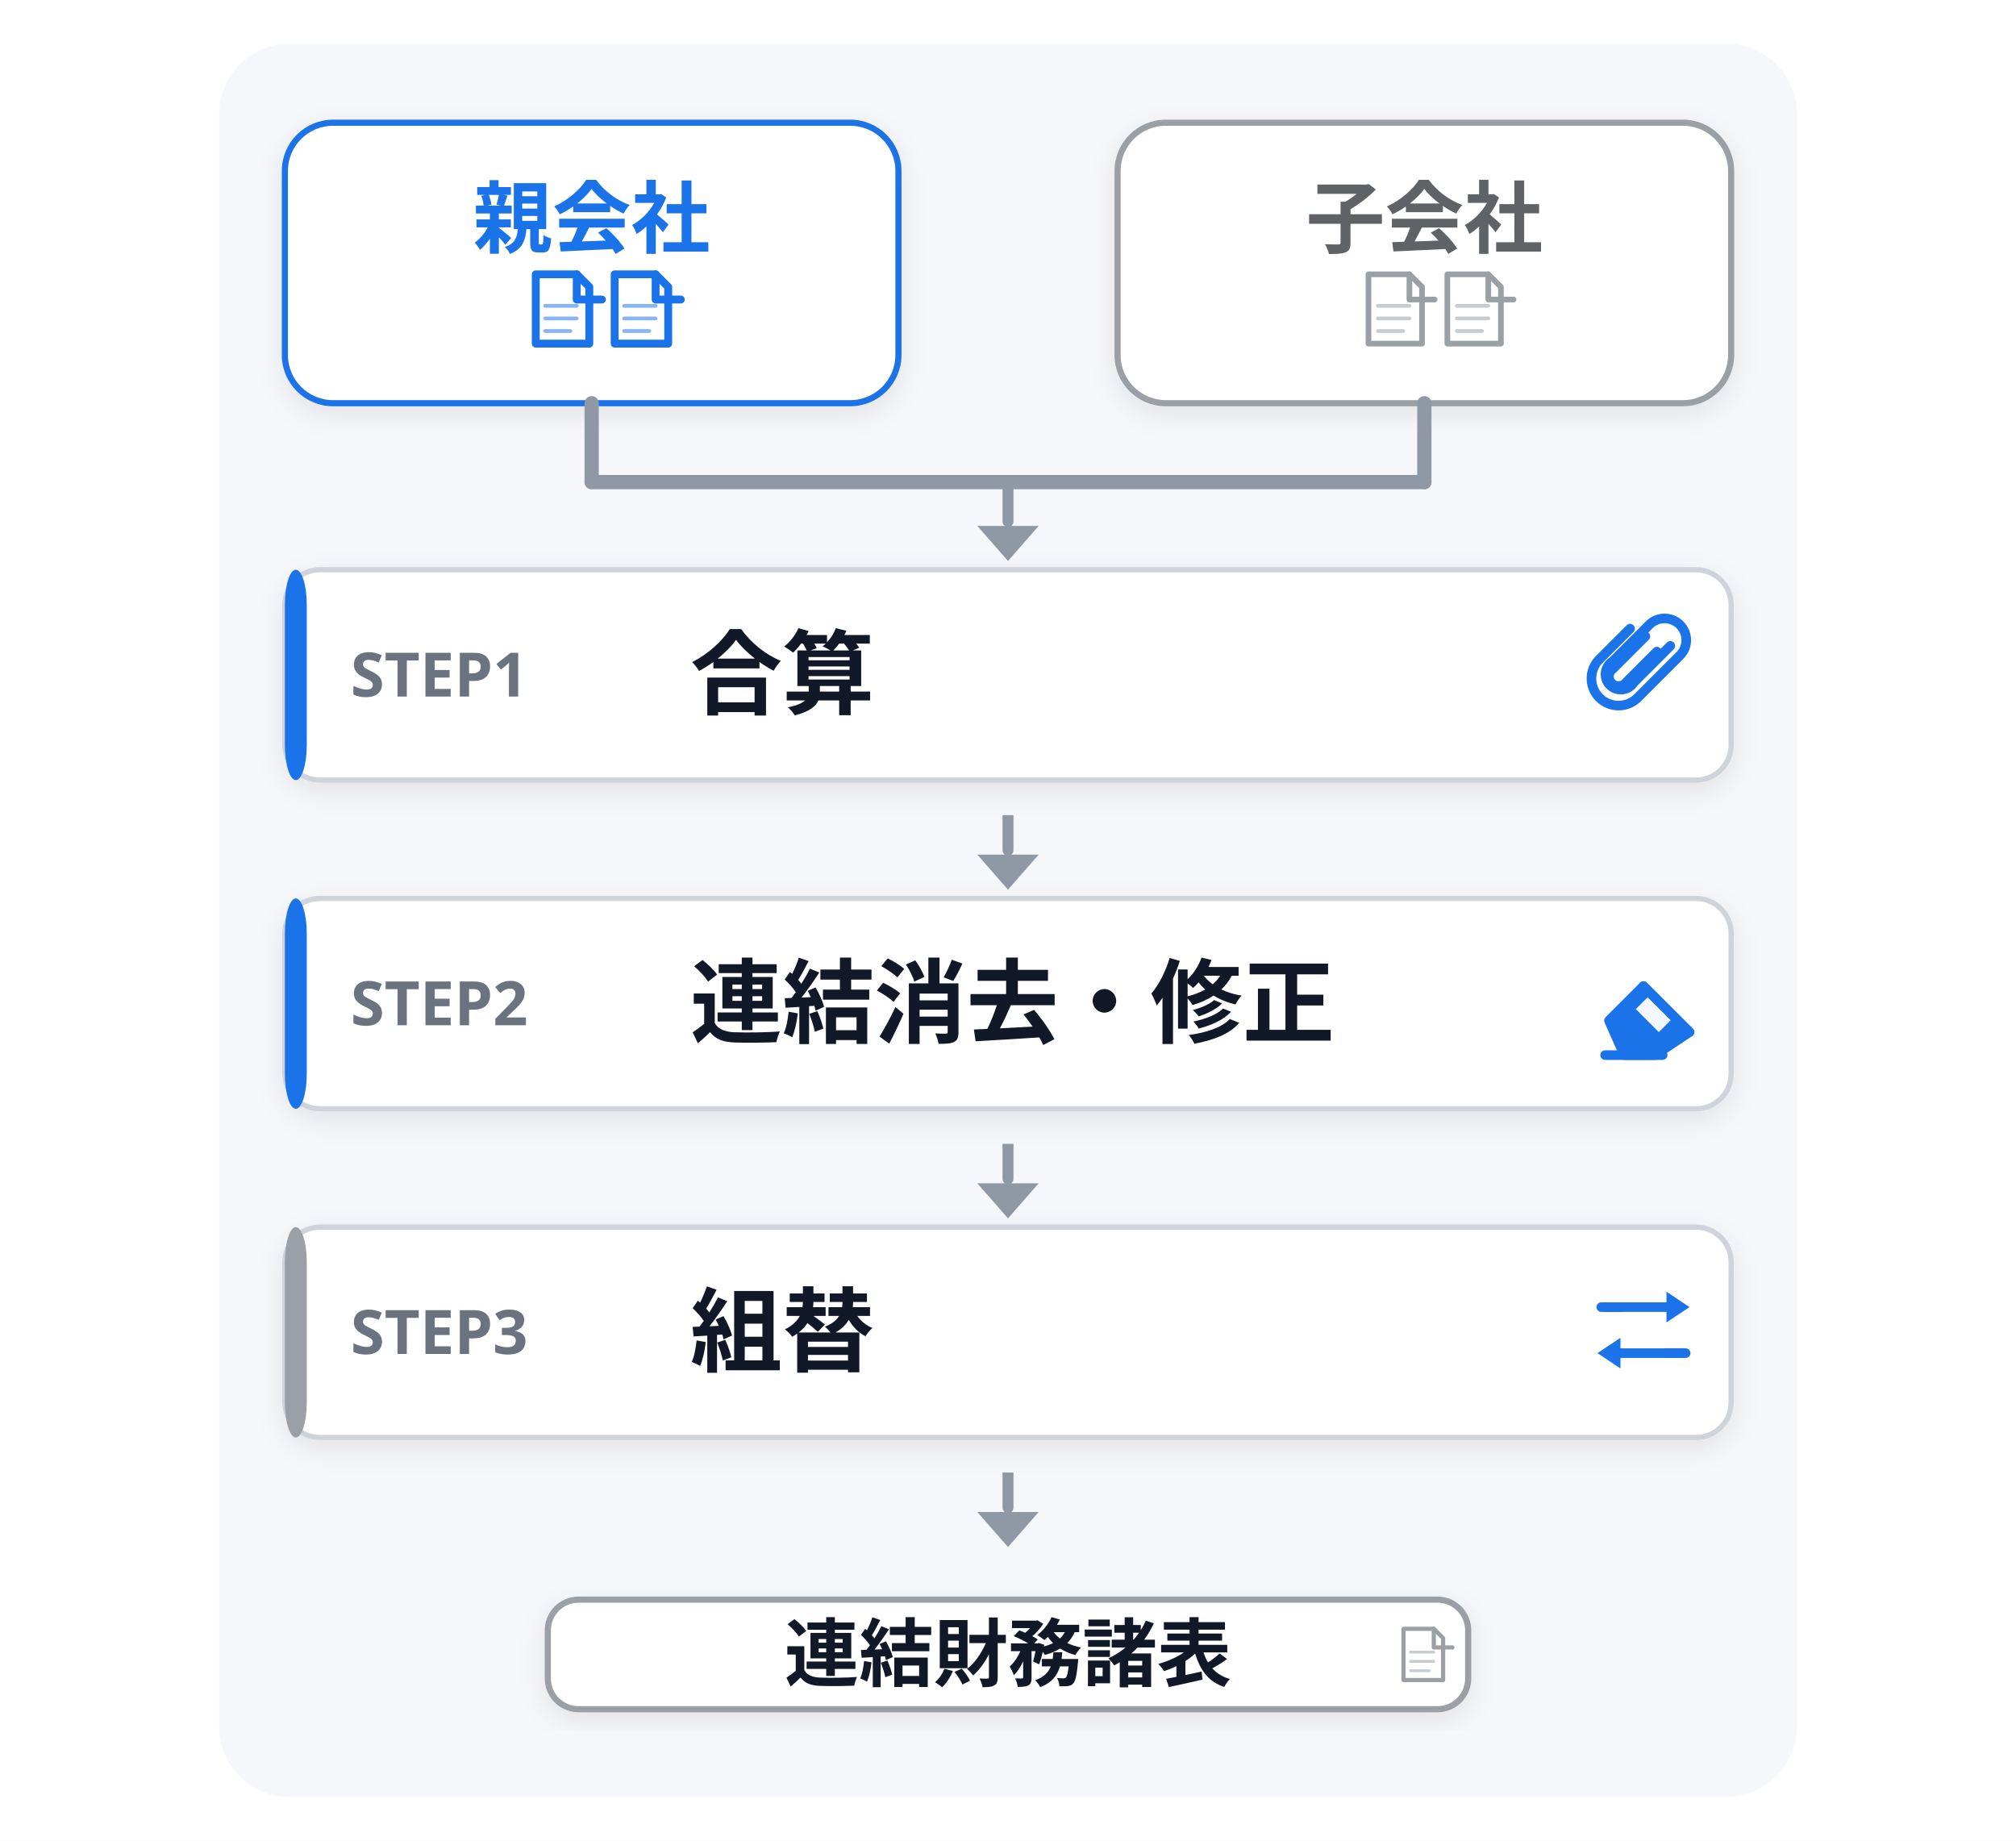
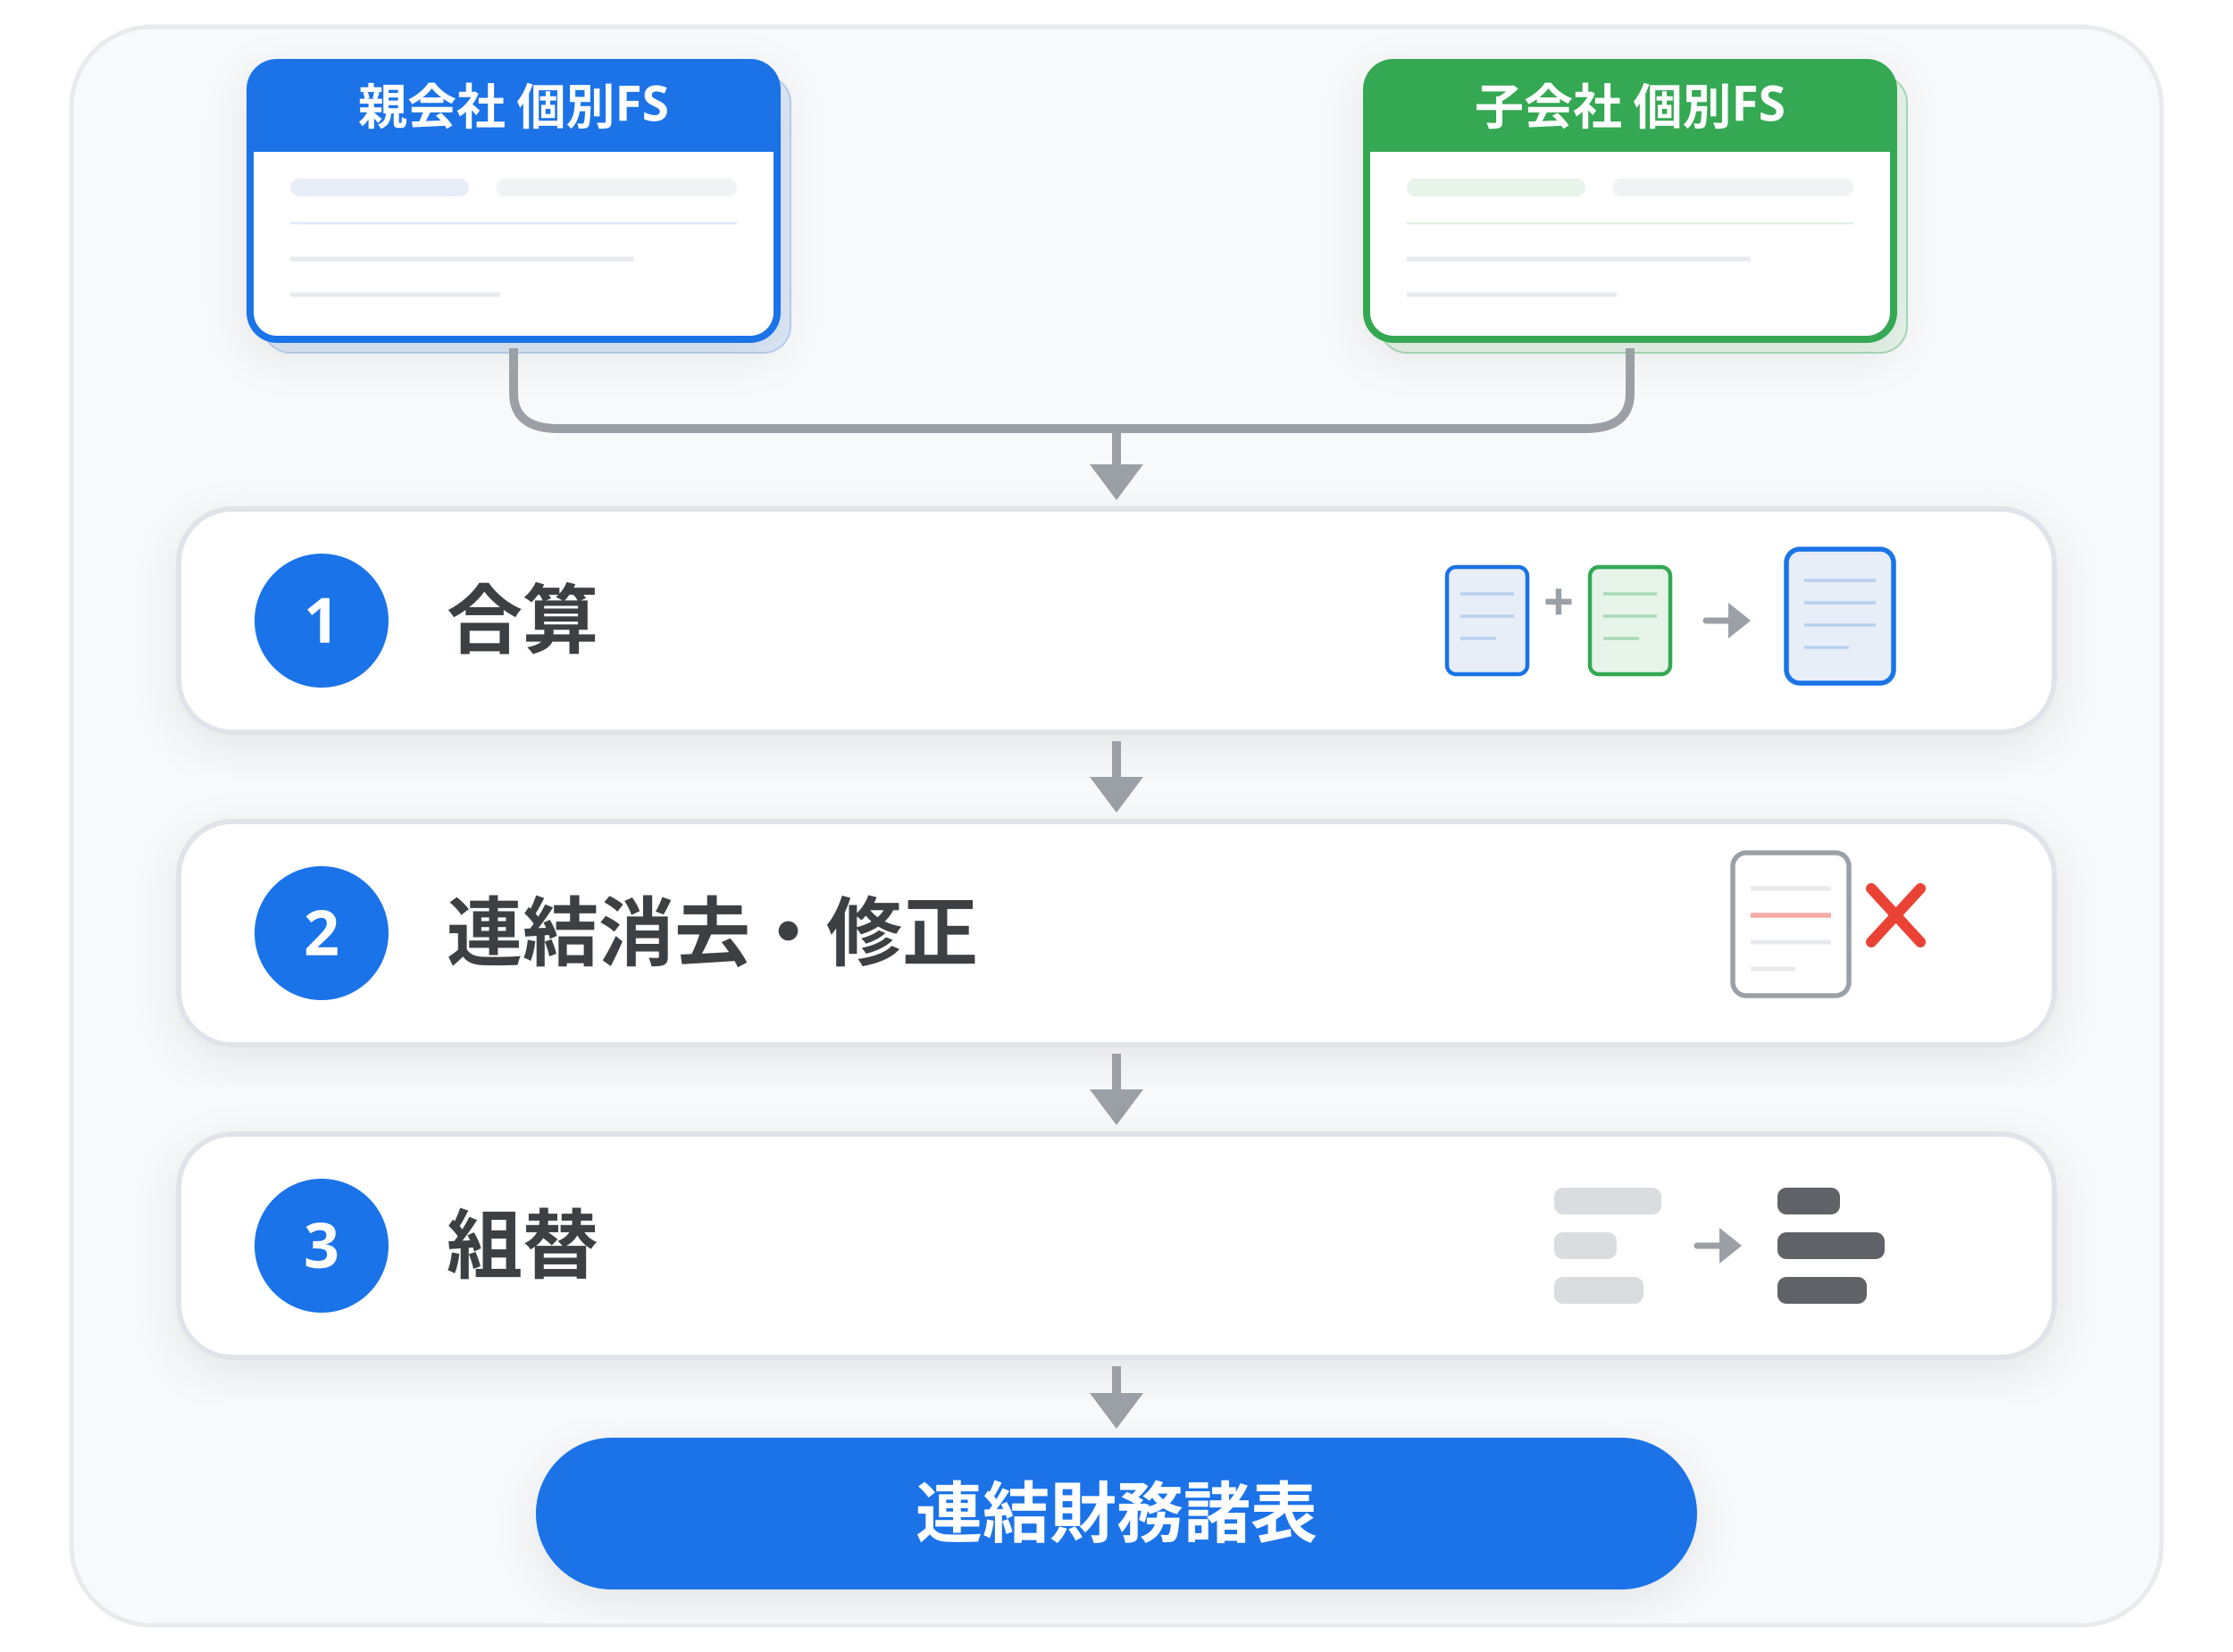
- <svg xmlns="http://www.w3.org/2000/svg" width="920" height="840" viewBox="0 0 920 840">
+ <svg xmlns="http://www.w3.org/2000/svg" width="500" height="370" viewBox="0 0 500 370">
  <defs>
    <style>
      .t { font-family: "Noto Sans JP", "Hiragino Sans", "Yu Gothic", "Meiryo", sans-serif; }
- 
-       .frame { fill: #f5f7fa; }
-       .box-parent { fill: #ffffff; stroke: #1a73e8; stroke-width: 2.8; }
-       .box-child { fill: #ffffff; stroke: #9aa0a6; stroke-width: 2.8; }
- 
-       .title { font-weight: 900; font-size: 36px; fill: #3c4043; }
-       .title-parent { fill: #1a73e8; }
-       .title-child { fill: #5f6368; }
- 
-       .card { fill: #ffffff; stroke: #cfd4dc; stroke-width: 2.4; }
-       .card-accent-blue { fill: #1a73e8; }
-       .card-accent-gray { fill: #9aa0a6; }
-       .step-tag { font-weight: 900; font-size: 28px; fill: #6b7280; }
-       .step-title { font-weight: 900; font-size: 42px; fill: #111827; }
- 
-       .result-card { fill: #ffffff; stroke: #9aa0a6; stroke-width: 2.8; }
-       .result-title { font-weight: 900; font-size: 34px; fill: #111827; }
- 
-       .flow { stroke: #8f99a6; stroke-width: 6.5; stroke-linecap: round; stroke-linejoin: round; fill: none; }
-       .arrow-line { stroke: #8f99a6; stroke-width: 5; stroke-linecap: round; stroke-linejoin: round; fill: none; }
-       .arrow-head { fill: #8f99a6; }
- 
-       .icon-blue { stroke: #1a73e8; stroke-width: 5; stroke-linecap: round; stroke-linejoin: round; fill: none; }
-       .icon-blue-fill { fill: #1a73e8; }
-       .icon-gray { stroke: #9aa0a6; stroke-width: 3.6; stroke-linecap: round; stroke-linejoin: round; fill: none; }
-       .icon-inner { stroke: #c7ccd1; stroke-width: 2.4; stroke-linecap: round; fill: none; }
-       .icon-inner-blue { stroke: #8ab4f8; stroke-width: 2.4; stroke-linecap: round; fill: none; }
    </style>
-     <filter id="softShadow" x="-20%" y="-20%" width="140%" height="140%">
-       <feDropShadow dx="0" dy="4" stdDeviation="6" flood-color="#202124" flood-opacity="0.08" />
+     <filter id="s" x="-20%" y="-20%" width="140%" height="140%">
+       <feDropShadow dx="0" dy="3" stdDeviation="5" flood-color="#202124" flood-opacity="0.08" />
    </filter>
-     <symbol id="arrowDown" viewBox="0 0 28 34">
-       <path class="arrow-line" d="M14 0v16" />
-       <polygon class="arrow-head" points="14,34 0,18 28,18" />
-     </symbol>
-     <symbol id="icon-doc-blue" viewBox="0 0 64 64">
-       <path class="icon-blue" d="M16 10h26l8 8v36H16z" />
-       <path class="icon-blue" d="M42 10v16h16" />
-       <path class="icon-inner-blue" d="M22 30h20" />
-       <path class="icon-inner-blue" d="M22 38h20" />
-       <path class="icon-inner-blue" d="M22 46h16" />
-     </symbol>
-     <symbol id="icon-doc-gray" viewBox="0 0 64 64">
-       <path class="icon-gray" d="M16 10h26l8 8v36H16z" />
-       <path class="icon-gray" d="M42 10v16h16" />
-       <path class="icon-inner" d="M22 30h20" />
-       <path class="icon-inner" d="M22 38h20" />
-       <path class="icon-inner" d="M22 46h16" />
-     </symbol>
-     <symbol id="icon-clip" viewBox="0 0 64 64">
-       <path class="icon-blue" d="M46 18L27 37a8 8 0 1 1-11-11l19-19a11 11 0 1 1 16 16L29 45a14 14 0 1 1-20-20l16-16" />
-       <path class="icon-blue" d="M39 21L23 37a5 5 0 1 1-7-7l17-17" />
-     </symbol>
-     <symbol id="icon-eraser" viewBox="0 0 64 64">
-       <polygon class="icon-blue-fill" points="14,42 32,24 56,48 38,60 22,60" />
-       <polygon points="28,36 38,26 50,38 40,48" fill="#ffffff" opacity="0.95" />
-       <polygon class="icon-blue" points="14,42 32,24 56,48 38,60 22,60" />
-       <path class="icon-blue" d="M32 24l24 24" />
-       <path class="icon-blue" d="M12 60h30" />
-     </symbol>
-     <symbol id="icon-swap" viewBox="0 0 64 64">
-       <path class="icon-blue" d="M10 20h34" />
-       <polygon class="icon-blue-fill" points="44,12 56,20 44,28" />
-       <path class="icon-blue" d="M54 44H20" />
-       <polygon class="icon-blue-fill" points="20,36 8,44 20,52" />
-       <path class="icon-blue" d="M12 20h8" />
-       <path class="icon-blue" d="M44 44h8" />
-     </symbol>
  </defs>
-   <rect x="0" y="0" width="920" height="840" fill="#ffffff" />
-   <rect class="frame" x="100" y="20" width="720" height="800" rx="32" />
-   <g>
-     <rect class="box-parent" x="130" y="56" width="280" height="128" rx="22" filter="url(#softShadow)" />
-     <rect class="box-child" x="510" y="56" width="280" height="128" rx="22" filter="url(#softShadow)" />
-     <text class="t title title-parent" x="270" y="100" text-anchor="middle" dominant-baseline="middle">親会社</text>
-     <text class="t title title-child" x="650" y="100" text-anchor="middle" dominant-baseline="middle">子会社</text>
-     <use href="#icon-doc-blue" x="233" y="118" width="46" height="46" />
-     <use href="#icon-doc-blue" x="269" y="118" width="46" height="46" />
-     <use href="#icon-doc-gray" x="613" y="118" width="46" height="46" />
-     <use href="#icon-doc-gray" x="649" y="118" width="46" height="46" />
+   <rect width="500" height="370" fill="#ffffff" />
+   <rect x="16" y="6" width="468" height="358" rx="18" fill="#f8f9fa" stroke="#e8eaed" stroke-width="1" />
+   <g transform="translate(56, 14)">
+     <rect x="3" y="3" width="118" height="62" rx="6" fill="#dce8f8" stroke="#b8d0f0" stroke-width="0.4" />
+     <g filter="url(#s)">
+       <rect width="118" height="62" rx="6" fill="#fff" stroke="#1a73e8" stroke-width="1.6" />
+       <rect width="118" height="20" rx="6" fill="#1a73e8" />
+       <rect y="12" width="118" height="8" fill="#1a73e8" />
+       <text class="t" x="59" y="10" text-anchor="middle" dominant-baseline="middle" font-size="11" font-weight="800" fill="#fff">親会社 個別FS</text>
+       <rect x="9" y="26" width="40" height="4" rx="2" fill="#e8eef8" />
+       <rect x="55" y="26" width="54" height="4" rx="2" fill="#f1f3f4" />
+       <line x1="9" y1="36" x2="109" y2="36" stroke="#1a73e8" stroke-width="0.5" opacity="0.15" />
+       <line x1="9" y1="44" x2="86" y2="44" stroke="#e8eaed" stroke-width="1" />
+       <line x1="9" y1="52" x2="56" y2="52" stroke="#e8eaed" stroke-width="1" />
+     </g>
  </g>
-   <path class="flow" d="M270 184V220" />
-   <path class="flow" d="M650 184V220" />
-   <path class="flow" d="M270 220H650" />
-   <use href="#arrowDown" x="446" y="222" width="28" height="34" />
-   <g>
-     <rect class="card" x="130" y="260" width="660" height="96" rx="16" filter="url(#softShadow)" />
-     <rect class="card-accent-blue" x="130" y="260" width="10" height="96" rx="16" />
-     <text class="t step-tag" x="160" y="308" dominant-baseline="middle">STEP1</text>
-     <text class="t step-title" x="315" y="308" dominant-baseline="middle">合算</text>
-     <use href="#icon-clip" x="722" y="279" width="56" height="56" />
+   <g transform="translate(306, 14)">
+     <rect x="3" y="3" width="118" height="62" rx="6" fill="#e6f4ea" stroke="#a8dab5" stroke-width="0.4" />
+     <g filter="url(#s)">
+       <rect width="118" height="62" rx="6" fill="#fff" stroke="#34a853" stroke-width="1.6" />
+       <rect width="118" height="20" rx="6" fill="#34a853" />
+       <rect y="12" width="118" height="8" fill="#34a853" />
+       <text class="t" x="59" y="10" text-anchor="middle" dominant-baseline="middle" font-size="11" font-weight="800" fill="#fff">子会社 個別FS</text>
+       <rect x="9" y="26" width="40" height="4" rx="2" fill="#e6f4ea" />
+       <rect x="55" y="26" width="54" height="4" rx="2" fill="#f1f3f4" />
+       <line x1="9" y1="36" x2="109" y2="36" stroke="#34a853" stroke-width="0.5" opacity="0.15" />
+       <line x1="9" y1="44" x2="86" y2="44" stroke="#e8eaed" stroke-width="1" />
+       <line x1="9" y1="52" x2="56" y2="52" stroke="#e8eaed" stroke-width="1" />
+     </g>
  </g>
-   <use href="#arrowDown" x="446" y="372" width="28" height="34" />
-   <g>
-     <rect class="card" x="130" y="410" width="660" height="96" rx="16" filter="url(#softShadow)" />
-     <rect class="card-accent-blue" x="130" y="410" width="10" height="96" rx="16" />
-     <text class="t step-tag" x="160" y="458" dominant-baseline="middle">STEP2</text>
-     <text class="t step-title" x="315" y="458" dominant-baseline="middle">連結消去・修正</text>
-     <use href="#icon-eraser" x="722" y="429" width="56" height="56" />
+   <path d="M115,78 L115,88 Q115,96 125,96 L250,96" fill="none" stroke="#9aa0a6" stroke-width="2" />
+   <path d="M365,78 L365,88 Q365,96 355,96 L250,96" fill="none" stroke="#9aa0a6" stroke-width="2" />
+   <line x1="250" y1="96" x2="250" y2="104" stroke="#9aa0a6" stroke-width="2" />
+   <polygon points="250,112 244,104 256,104" fill="#9aa0a6" />
+   <g transform="translate(40, 114)">
+     <rect width="420" height="50" rx="12" fill="#fff" stroke="#e0e4ea" stroke-width="1.2" filter="url(#s)" />
+     <circle cx="32" cy="25" r="15" fill="#1a73e8" />
+     <text class="t" x="32" y="25" text-anchor="middle" dominant-baseline="middle" font-size="14" font-weight="900" fill="#fff">1</text>
+     <text class="t" x="60" y="25" dominant-baseline="middle" font-size="17" font-weight="900" fill="#3c4043">合算</text>
+     <g transform="translate(284, 9)">
+       <rect x="0" y="4" width="18" height="24" rx="2" fill="#e8eef8" stroke="#1a73e8" stroke-width="0.9" />
+       <line x1="3" y1="10" x2="15" y2="10" stroke="#b8d0f0" stroke-width="0.7" />
+       <line x1="3" y1="15" x2="15" y2="15" stroke="#b8d0f0" stroke-width="0.7" />
+       <line x1="3" y1="20" x2="11" y2="20" stroke="#b8d0f0" stroke-width="0.7" />
+       <text class="t" x="25" y="16" text-anchor="middle" font-size="12" font-weight="900" fill="#9aa0a6">+</text>
+       <rect x="32" y="4" width="18" height="24" rx="2" fill="#e6f4ea" stroke="#34a853" stroke-width="0.9" />
+       <line x1="35" y1="10" x2="47" y2="10" stroke="#a8dab5" stroke-width="0.7" />
+       <line x1="35" y1="15" x2="47" y2="15" stroke="#a8dab5" stroke-width="0.7" />
+       <line x1="35" y1="20" x2="43" y2="20" stroke="#a8dab5" stroke-width="0.7" />
+       <line x1="58" y1="16" x2="66" y2="16" stroke="#9aa0a6" stroke-width="1.4" stroke-linecap="round" />
+       <polygon points="68,16 63,12 63,20" fill="#9aa0a6" />
+       <rect x="76" y="0" width="24" height="30" rx="3" fill="#e8eef8" stroke="#1a73e8" stroke-width="1.1" />
+       <line x1="80" y1="7" x2="96" y2="7" stroke="#b8d0f0" stroke-width="0.7" />
+       <line x1="80" y1="12" x2="96" y2="12" stroke="#b8d0f0" stroke-width="0.7" />
+       <line x1="80" y1="17" x2="96" y2="17" stroke="#b8d0f0" stroke-width="0.7" />
+       <line x1="80" y1="22" x2="90" y2="22" stroke="#b8d0f0" stroke-width="0.7" />
+     </g>
  </g>
-   <use href="#arrowDown" x="446" y="522" width="28" height="34" />
-   <g>
-     <rect class="card" x="130" y="560" width="660" height="96" rx="16" filter="url(#softShadow)" />
-     <rect class="card-accent-gray" x="130" y="560" width="10" height="96" rx="16" />
-     <text class="t step-tag" x="160" y="608" dominant-baseline="middle">STEP3</text>
-     <text class="t step-title" x="315" y="608" dominant-baseline="middle">組替</text>
-     <use href="#icon-swap" x="722" y="579" width="56" height="56" />
+   <line x1="250" y1="166" x2="250" y2="174" stroke="#9aa0a6" stroke-width="2" />
+   <polygon points="250,182 244,174 256,174" fill="#9aa0a6" />
+   <g transform="translate(40, 184)">
+     <rect width="420" height="50" rx="12" fill="#fff" stroke="#e0e4ea" stroke-width="1.2" filter="url(#s)" />
+     <circle cx="32" cy="25" r="15" fill="#1a73e8" />
+     <text class="t" x="32" y="25" text-anchor="middle" dominant-baseline="middle" font-size="14" font-weight="900" fill="#fff">2</text>
+     <text class="t" x="60" y="25" dominant-baseline="middle" font-size="17" font-weight="900" fill="#3c4043">連結消去・修正</text>
+     <g transform="translate(348, 7)">
+       <rect x="0" y="0" width="26" height="32" rx="3" fill="#fff" stroke="#9aa0a6" stroke-width="1.1" />
+       <line x1="4" y1="8" x2="22" y2="8" stroke="#e8eaed" stroke-width="1" />
+       <line x1="4" y1="14" x2="22" y2="14" stroke="#ea4335" stroke-width="1.1" opacity="0.45" />
+       <line x1="4" y1="20" x2="22" y2="20" stroke="#e8eaed" stroke-width="1" />
+       <line x1="4" y1="26" x2="14" y2="26" stroke="#e8eaed" stroke-width="1" />
+       <line x1="31" y1="8" x2="42" y2="20" stroke="#ea4335" stroke-width="2.4" stroke-linecap="round" />
+       <line x1="42" y1="8" x2="31" y2="20" stroke="#ea4335" stroke-width="2.4" stroke-linecap="round" />
+     </g>
  </g>
-   <use href="#arrowDown" x="446" y="672" width="28" height="34" />
-   <g>
-     <rect class="result-card" x="250" y="730" width="420" height="50" rx="14" filter="url(#softShadow)" />
-     <text class="t result-title" x="460" y="755" text-anchor="middle" dominant-baseline="middle">連結財務諸表</text>
-     <use href="#icon-doc-gray" x="632" y="738" width="34" height="34" />
+   <line x1="250" y1="236" x2="250" y2="244" stroke="#9aa0a6" stroke-width="2" />
+   <polygon points="250,252 244,244 256,244" fill="#9aa0a6" />
+   <g transform="translate(40, 254)">
+     <rect width="420" height="50" rx="12" fill="#fff" stroke="#e0e4ea" stroke-width="1.2" filter="url(#s)" />
+     <circle cx="32" cy="25" r="15" fill="#1a73e8" />
+     <text class="t" x="32" y="25" text-anchor="middle" dominant-baseline="middle" font-size="14" font-weight="900" fill="#fff">3</text>
+     <text class="t" x="60" y="25" dominant-baseline="middle" font-size="17" font-weight="900" fill="#3c4043">組替</text>
+     <g transform="translate(308, 9)">
+       <rect x="0" y="3" width="24" height="6" rx="2" fill="#dadce0" />
+       <rect x="0" y="13" width="14" height="6" rx="2" fill="#dadce0" />
+       <rect x="0" y="23" width="20" height="6" rx="2" fill="#dadce0" />
+       <line x1="32" y1="16" x2="40" y2="16" stroke="#9aa0a6" stroke-width="1.4" stroke-linecap="round" />
+       <polygon points="42,16 37,12 37,20" fill="#9aa0a6" />
+       <rect x="50" y="3" width="14" height="6" rx="2" fill="#5f6368" />
+       <rect x="50" y="13" width="24" height="6" rx="2" fill="#5f6368" />
+       <rect x="50" y="23" width="20" height="6" rx="2" fill="#5f6368" />
+     </g>
+   </g>
+   <line x1="250" y1="306" x2="250" y2="312" stroke="#9aa0a6" stroke-width="2" />
+   <polygon points="250,320 244,312 256,312" fill="#9aa0a6" />
+   <g transform="translate(120, 322)" filter="url(#s)">
+     <rect width="260" height="34" rx="17" fill="#1a73e8" />
+     <text class="t" x="130" y="17" text-anchor="middle" dominant-baseline="middle" font-size="15" font-weight="800" fill="#fff">連結財務諸表</text>
  </g>
</svg>
